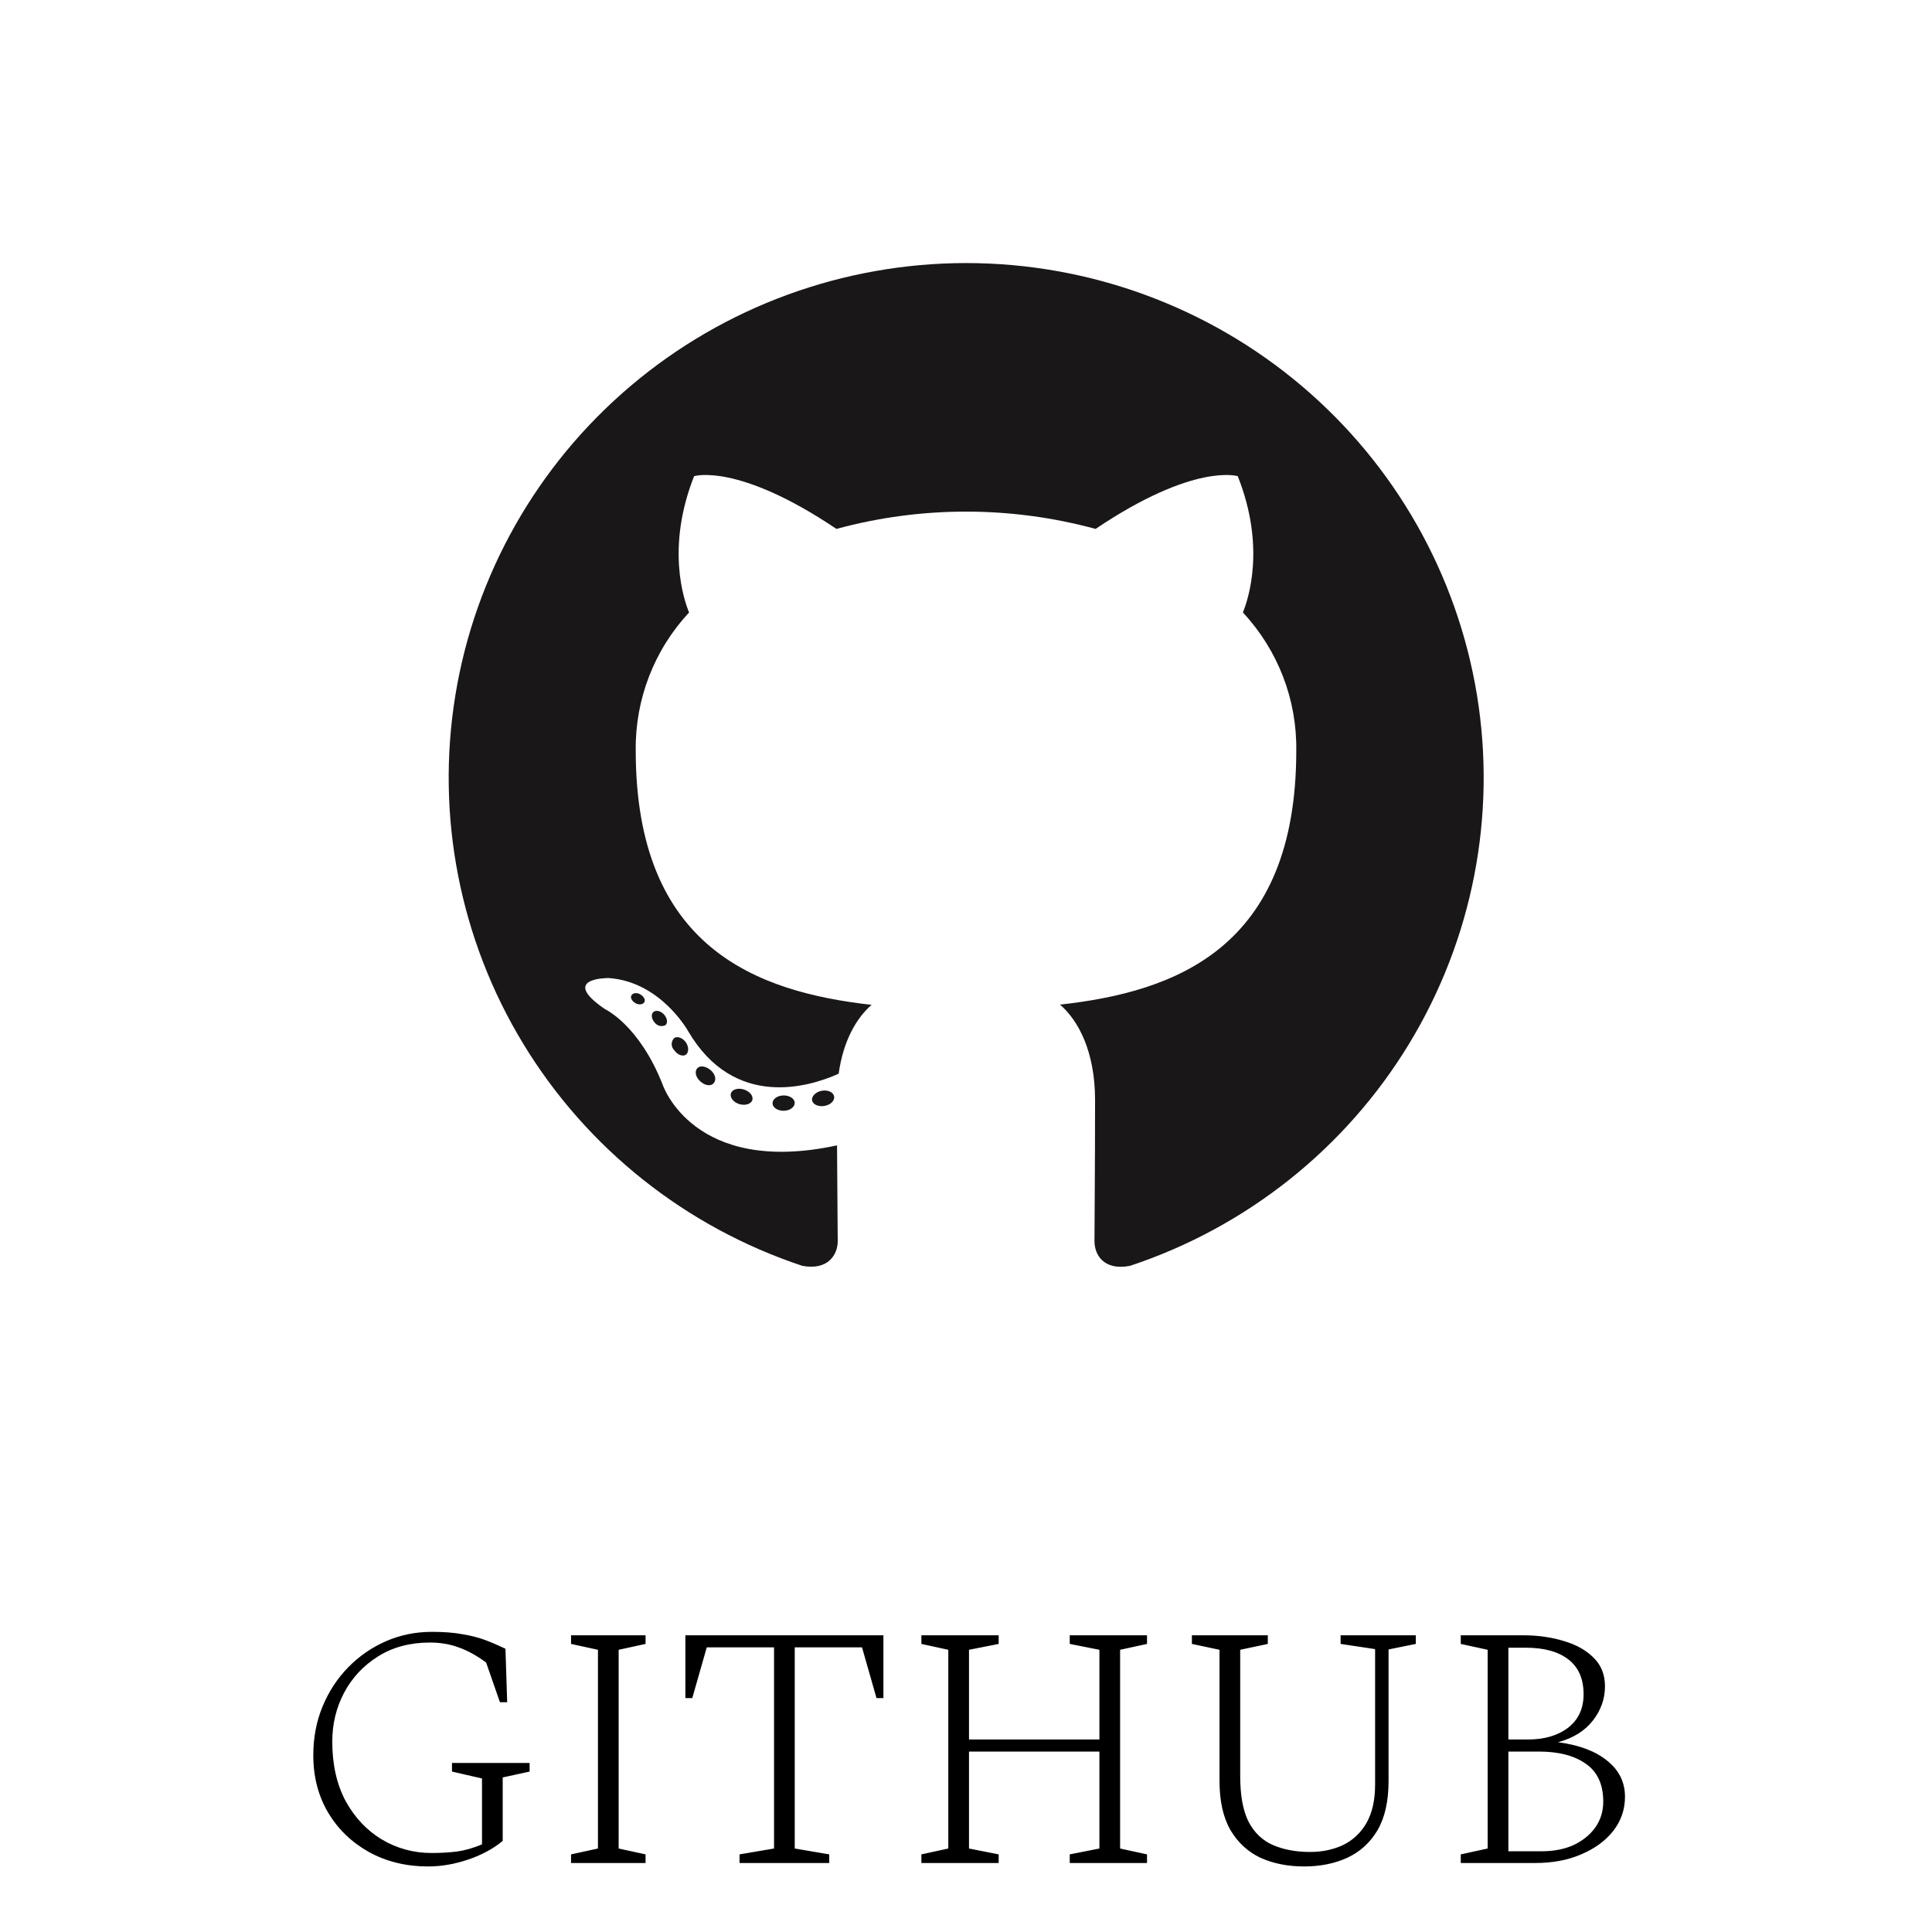
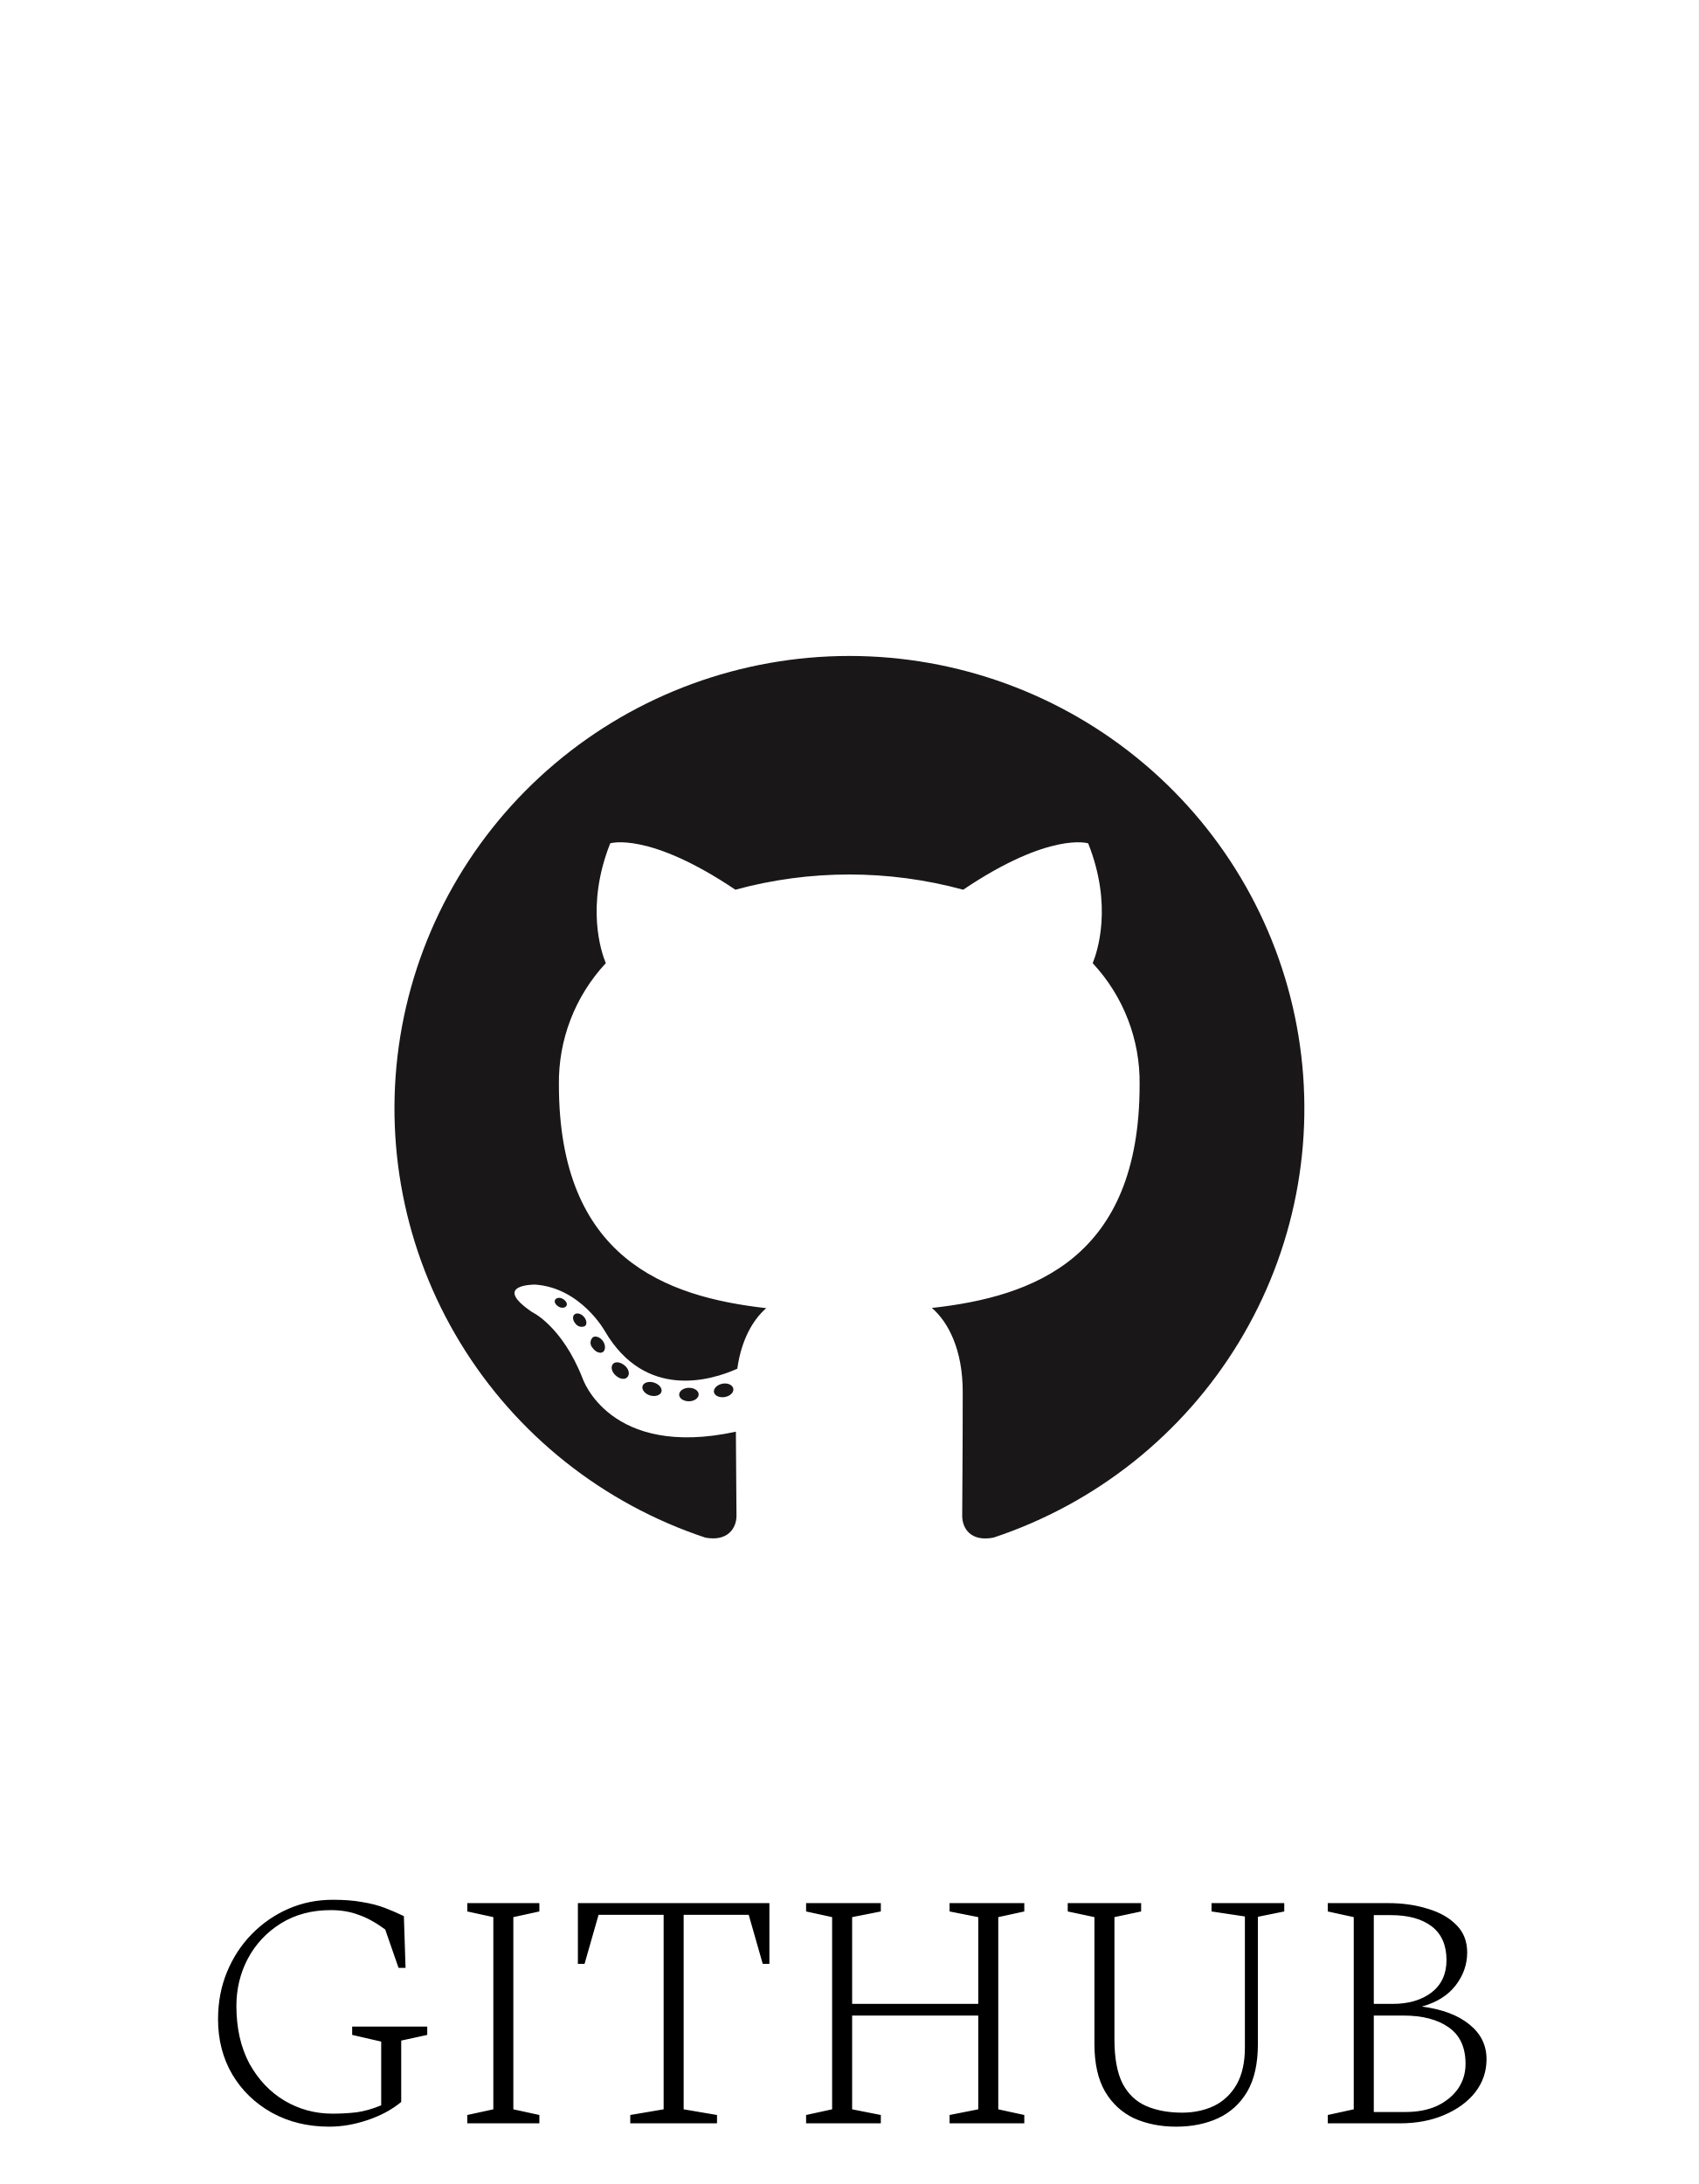
- <svg xmlns="http://www.w3.org/2000/svg" width="56" height="56" viewBox="0 0 56 56" fill="none">
-   <rect width="56" height="56" fill="white" />
+ <svg xmlns="http://www.w3.org/2000/svg" width="56" height="72" viewBox="0 0 56 72" fill="none">
+   <rect width="56" height="72" fill="white" />
  <g clip-path="url(#clip0_911_277)">
-     <path fill-rule="evenodd" clip-rule="evenodd" d="M28 7.625C24.439 7.627 20.995 8.888 18.284 11.183C15.572 13.478 13.77 16.657 13.199 20.152C12.629 23.648 13.327 27.23 15.17 30.26C17.012 33.29 19.878 35.57 23.256 36.691C24.001 36.83 24.282 36.368 24.282 35.975C24.282 35.582 24.267 34.444 24.262 33.199C20.089 34.1 19.207 31.438 19.207 31.438C18.527 29.709 17.543 29.255 17.543 29.255C16.182 28.331 17.645 28.349 17.645 28.349C19.153 28.455 19.945 29.887 19.945 29.887C21.282 32.167 23.455 31.507 24.309 31.122C24.443 30.156 24.833 29.499 25.263 29.126C21.93 28.751 18.427 27.472 18.427 21.757C18.407 20.275 18.96 18.841 19.973 17.753C19.819 17.378 19.304 15.861 20.119 13.802C20.119 13.802 21.378 13.402 24.245 15.331C26.703 14.662 29.297 14.662 31.756 15.331C34.62 13.402 35.877 13.802 35.877 13.802C36.694 15.857 36.18 17.373 36.026 17.753C37.041 18.841 37.596 20.277 37.573 21.762C37.573 27.489 34.063 28.751 30.725 29.119C31.262 29.583 31.741 30.49 31.741 31.883C31.741 33.878 31.724 35.483 31.724 35.975C31.724 36.373 31.994 36.837 32.754 36.691C36.132 35.57 38.999 33.29 40.841 30.259C42.684 27.229 43.382 23.645 42.811 20.15C42.24 16.655 40.437 13.475 37.724 11.181C35.012 8.886 31.567 7.626 28.005 7.625H28Z" fill="#191717" />
-     <path d="M18.68 29.04C18.648 29.114 18.529 29.136 18.432 29.084C18.335 29.033 18.263 28.936 18.298 28.86C18.333 28.783 18.45 28.763 18.546 28.815C18.643 28.867 18.718 28.966 18.68 29.04Z" fill="#191717" />
-     <path d="M19.289 29.714C19.238 29.74 19.179 29.747 19.123 29.735C19.067 29.722 19.016 29.69 18.981 29.645C18.884 29.541 18.864 29.398 18.939 29.334C19.013 29.27 19.148 29.299 19.244 29.403C19.341 29.507 19.364 29.65 19.289 29.714Z" fill="#191717" />
-     <path d="M19.88 30.571C19.788 30.635 19.632 30.571 19.545 30.443C19.521 30.42 19.502 30.392 19.489 30.362C19.476 30.331 19.469 30.298 19.469 30.265C19.469 30.232 19.476 30.199 19.489 30.168C19.502 30.138 19.521 30.11 19.545 30.087C19.637 30.025 19.793 30.087 19.88 30.213C19.967 30.339 19.97 30.507 19.88 30.571V30.571Z" fill="#191717" />
-     <path d="M20.683 31.401C20.601 31.492 20.434 31.468 20.298 31.344C20.161 31.221 20.129 31.053 20.211 30.964C20.293 30.875 20.459 30.9 20.601 31.021C20.742 31.142 20.77 31.312 20.683 31.401V31.401Z" fill="#191717" />
-     <path d="M21.808 31.885C21.77 32.001 21.602 32.053 21.433 32.004C21.264 31.954 21.152 31.816 21.184 31.697C21.217 31.579 21.388 31.524 21.559 31.579C21.731 31.633 21.84 31.764 21.808 31.885Z" fill="#191717" />
-     <path d="M23.035 31.969C23.035 32.09 22.896 32.194 22.717 32.196C22.538 32.199 22.392 32.1 22.392 31.979C22.392 31.858 22.531 31.754 22.709 31.752C22.888 31.749 23.035 31.846 23.035 31.969Z" fill="#191717" />
-     <path d="M24.177 31.779C24.2 31.9 24.076 32.026 23.897 32.056C23.718 32.085 23.561 32.014 23.539 31.895C23.517 31.776 23.646 31.648 23.82 31.616C23.994 31.584 24.155 31.658 24.177 31.779Z" fill="#191717" />
+     <path fill-rule="evenodd" clip-rule="evenodd" d="M28 21.625C24.439 21.627 20.995 22.888 18.284 25.183C15.572 27.478 13.77 30.657 13.199 34.153C12.629 37.648 13.327 41.23 15.17 44.26C17.012 47.29 19.878 49.57 23.256 50.691C24.001 50.83 24.282 50.368 24.282 49.975C24.282 49.582 24.267 48.444 24.262 47.199C20.089 48.1 19.207 45.438 19.207 45.438C18.527 43.709 17.543 43.255 17.543 43.255C16.182 42.331 17.645 42.349 17.645 42.349C19.153 42.455 19.945 43.887 19.945 43.887C21.282 46.167 23.455 45.507 24.309 45.122C24.443 44.156 24.833 43.499 25.263 43.126C21.93 42.751 18.427 41.472 18.427 35.757C18.407 34.275 18.96 32.841 19.973 31.753C19.819 31.378 19.304 29.861 20.119 27.802C20.119 27.802 21.378 27.402 24.245 29.331C26.703 28.662 29.297 28.662 31.756 29.331C34.62 27.402 35.877 27.802 35.877 27.802C36.694 29.857 36.18 31.373 36.026 31.753C37.041 32.842 37.596 34.277 37.573 35.762C37.573 41.489 34.063 42.751 30.725 43.119C31.262 43.583 31.741 44.49 31.741 45.883C31.741 47.878 31.724 49.483 31.724 49.975C31.724 50.373 31.994 50.837 32.754 50.691C36.132 49.57 38.999 47.29 40.841 44.259C42.684 41.229 43.382 37.645 42.811 34.15C42.24 30.655 40.437 27.475 37.724 25.181C35.012 22.886 31.567 21.626 28.005 21.625H28Z" fill="#191717" />
+     <path d="M18.68 43.04C18.648 43.114 18.529 43.136 18.432 43.084C18.335 43.033 18.263 42.936 18.298 42.86C18.333 42.783 18.45 42.763 18.546 42.815C18.643 42.867 18.718 42.966 18.68 43.04Z" fill="#191717" />
+     <path d="M19.289 43.714C19.238 43.74 19.179 43.747 19.123 43.735C19.067 43.722 19.016 43.69 18.981 43.645C18.884 43.541 18.864 43.398 18.939 43.334C19.013 43.27 19.148 43.299 19.244 43.403C19.341 43.507 19.364 43.65 19.289 43.714Z" fill="#191717" />
+     <path d="M19.88 44.571C19.788 44.635 19.632 44.571 19.545 44.443C19.521 44.42 19.502 44.392 19.489 44.362C19.476 44.331 19.469 44.298 19.469 44.265C19.469 44.232 19.476 44.199 19.489 44.168C19.502 44.138 19.521 44.11 19.545 44.087C19.637 44.025 19.793 44.087 19.88 44.213C19.967 44.339 19.97 44.507 19.88 44.571Z" fill="#191717" />
+     <path d="M20.683 45.401C20.601 45.492 20.434 45.468 20.298 45.344C20.161 45.221 20.129 45.053 20.211 44.964C20.293 44.875 20.459 44.9 20.601 45.021C20.742 45.142 20.77 45.312 20.683 45.401Z" fill="#191717" />
+     <path d="M21.808 45.885C21.77 46.001 21.602 46.053 21.433 46.004C21.264 45.954 21.152 45.816 21.184 45.697C21.217 45.579 21.388 45.525 21.559 45.579C21.731 45.633 21.84 45.764 21.808 45.885Z" fill="#191717" />
+     <path d="M23.035 45.969C23.035 46.09 22.896 46.194 22.717 46.196C22.538 46.199 22.392 46.1 22.392 45.979C22.392 45.858 22.531 45.754 22.709 45.752C22.888 45.749 23.035 45.846 23.035 45.969Z" fill="#191717" />
+     <path d="M24.177 45.779C24.2 45.9 24.076 46.026 23.897 46.056C23.718 46.085 23.561 46.014 23.539 45.895C23.517 45.776 23.646 45.648 23.82 45.616C23.994 45.584 24.155 45.658 24.177 45.779Z" fill="#191717" />
  </g>
-   <path d="M12.411 54.1C11.771 54.1 11.197 53.96 10.691 53.68C10.191 53.4 9.798 53.02 9.511 52.54C9.224 52.053 9.081 51.5 9.081 50.88C9.081 50.367 9.171 49.893 9.351 49.46C9.531 49.027 9.778 48.65 10.091 48.33C10.411 48.003 10.777 47.75 11.191 47.57C11.604 47.39 12.047 47.3 12.521 47.3C12.867 47.3 13.164 47.323 13.411 47.37C13.658 47.41 13.877 47.467 14.071 47.54C14.264 47.613 14.457 47.697 14.651 47.79L14.701 49.34H14.491L14.091 48.19C13.811 47.983 13.544 47.837 13.291 47.75C13.044 47.657 12.768 47.61 12.461 47.61C11.887 47.61 11.387 47.743 10.961 48.01C10.534 48.277 10.204 48.63 9.971 49.07C9.744 49.503 9.631 49.973 9.631 50.48C9.631 51.147 9.761 51.723 10.021 52.21C10.287 52.69 10.637 53.06 11.071 53.32C11.511 53.58 11.991 53.71 12.511 53.71C12.758 53.71 12.998 53.697 13.231 53.67C13.471 53.637 13.717 53.567 13.971 53.46V51.55L13.101 51.35V51.1H15.351V51.35L14.571 51.52V53.36C14.297 53.587 13.964 53.767 13.571 53.9C13.178 54.033 12.791 54.1 12.411 54.1ZM16.552 54V53.75L17.332 53.58V47.82L16.552 47.65V47.4H18.712V47.65L17.932 47.82V53.58L18.712 53.75V54H16.552ZM21.436 54V53.75L22.436 53.58V47.75H20.486L20.066 49.22H19.866V47.4H25.606V49.22H25.406L24.986 47.75H23.036V53.58L24.036 53.75V54H21.436ZM26.707 54V53.75L27.487 53.58V47.82L26.707 47.65V47.4H28.947V47.65L28.087 47.82V50.42H31.867V47.82L31.007 47.65V47.4H33.247V47.65L32.467 47.82V53.58L33.247 53.75V54H31.007V53.75L31.867 53.58V50.77H28.087V53.58L28.947 53.75V54H26.707ZM37.798 54.1C37.332 54.1 36.912 54.017 36.538 53.85C36.172 53.677 35.882 53.41 35.668 53.05C35.455 52.683 35.348 52.207 35.348 51.62V47.82L34.548 47.65V47.4H36.748V47.65L35.948 47.82V51.48C35.948 52.04 36.028 52.48 36.188 52.8C36.355 53.12 36.592 53.347 36.898 53.48C37.205 53.613 37.565 53.68 37.978 53.68C38.325 53.68 38.642 53.613 38.928 53.48C39.215 53.34 39.442 53.127 39.608 52.84C39.775 52.547 39.858 52.177 39.858 51.73V47.8L38.858 47.65V47.4H41.038V47.65L40.248 47.81V51.62C40.248 52.207 40.142 52.683 39.928 53.05C39.715 53.41 39.422 53.677 39.048 53.85C38.682 54.017 38.265 54.1 37.798 54.1ZM42.341 54V53.75L43.121 53.58V47.82L42.341 47.65V47.4H44.151C44.585 47.4 44.981 47.457 45.341 47.57C45.701 47.677 45.988 47.84 46.201 48.06C46.415 48.273 46.521 48.547 46.521 48.88C46.521 49.24 46.405 49.57 46.171 49.87C45.938 50.17 45.601 50.38 45.161 50.5C45.775 50.58 46.251 50.76 46.591 51.04C46.931 51.313 47.101 51.66 47.101 52.08C47.101 52.447 46.988 52.777 46.761 53.07C46.535 53.357 46.225 53.583 45.831 53.75C45.445 53.917 45.001 54 44.501 54H42.341ZM44.231 47.76H43.721V50.42H44.291C44.765 50.42 45.151 50.307 45.451 50.08C45.751 49.847 45.901 49.523 45.901 49.11C45.901 48.663 45.755 48.327 45.461 48.1C45.168 47.873 44.758 47.76 44.231 47.76ZM44.611 50.77H43.721V53.66H44.681C45.035 53.66 45.345 53.6 45.611 53.48C45.878 53.353 46.088 53.183 46.241 52.97C46.395 52.75 46.471 52.5 46.471 52.22C46.471 51.72 46.301 51.353 45.961 51.12C45.628 50.887 45.178 50.77 44.611 50.77Z" fill="black" />
+   <path d="M10.852 70.11C10.148 70.11 9.517 69.956 8.96 69.648C8.41 69.34 7.977 68.922 7.662 68.394C7.347 67.859 7.189 67.25 7.189 66.568C7.189 66.003 7.288 65.483 7.486 65.006C7.684 64.529 7.955 64.115 8.3 63.763C8.652 63.404 9.055 63.125 9.51 62.927C9.965 62.729 10.452 62.63 10.973 62.63C11.354 62.63 11.681 62.656 11.952 62.707C12.223 62.751 12.465 62.813 12.678 62.894C12.891 62.975 13.103 63.066 13.316 63.169L13.371 64.874H13.14L12.7 63.609C12.392 63.382 12.099 63.22 11.82 63.125C11.549 63.022 11.244 62.971 10.907 62.971C10.276 62.971 9.726 63.118 9.257 63.411C8.788 63.704 8.425 64.093 8.168 64.577C7.919 65.054 7.794 65.571 7.794 66.128C7.794 66.861 7.937 67.496 8.223 68.031C8.516 68.559 8.901 68.966 9.378 69.252C9.862 69.538 10.39 69.681 10.962 69.681C11.233 69.681 11.497 69.666 11.754 69.637C12.018 69.6 12.289 69.523 12.568 69.406V67.305L11.611 67.085V66.81H14.086V67.085L13.228 67.272V69.296C12.927 69.545 12.561 69.743 12.128 69.89C11.695 70.037 11.27 70.11 10.852 70.11ZM15.407 70V69.725L16.265 69.538V63.202L15.407 63.015V62.74H17.783V63.015L16.925 63.202V69.538L17.783 69.725V70H15.407ZM20.78 70V69.725L21.88 69.538V63.125H19.735L19.273 64.742H19.053V62.74H25.367V64.742H25.147L24.685 63.125H22.54V69.538L23.64 69.725V70H20.78ZM26.577 70V69.725L27.435 69.538V63.202L26.577 63.015V62.74H29.041V63.015L28.095 63.202V66.062H32.253V63.202L31.307 63.015V62.74H33.771V63.015L32.913 63.202V69.538L33.771 69.725V70H31.307V69.725L32.253 69.538V66.447H28.095V69.538L29.041 69.725V70H26.577ZM38.778 70.11C38.265 70.11 37.803 70.018 37.392 69.835C36.989 69.644 36.67 69.351 36.435 68.955C36.201 68.552 36.083 68.027 36.083 67.382V63.202L35.203 63.015V62.74H37.623V63.015L36.743 63.202V67.228C36.743 67.844 36.831 68.328 37.007 68.68C37.191 69.032 37.451 69.281 37.788 69.428C38.126 69.575 38.522 69.648 38.976 69.648C39.358 69.648 39.706 69.575 40.021 69.428C40.337 69.274 40.586 69.039 40.769 68.724C40.953 68.401 41.044 67.994 41.044 67.503V63.18L39.944 63.015V62.74H42.342V63.015L41.473 63.191V67.382C41.473 68.027 41.356 68.552 41.121 68.955C40.887 69.351 40.564 69.644 40.153 69.835C39.75 70.018 39.292 70.11 38.778 70.11ZM43.776 70V69.725L44.633 69.538V63.202L43.776 63.015V62.74H45.767C46.243 62.74 46.679 62.802 47.075 62.927C47.471 63.044 47.787 63.224 48.022 63.466C48.256 63.701 48.373 64.001 48.373 64.368C48.373 64.764 48.245 65.127 47.989 65.457C47.732 65.787 47.361 66.018 46.877 66.15C47.552 66.238 48.077 66.436 48.45 66.744C48.825 67.045 49.011 67.426 49.011 67.888C49.011 68.291 48.887 68.654 48.638 68.977C48.388 69.292 48.047 69.542 47.614 69.725C47.189 69.908 46.702 70 46.151 70H43.776ZM45.855 63.136H45.294V66.062H45.92C46.441 66.062 46.867 65.937 47.197 65.688C47.526 65.431 47.691 65.076 47.691 64.621C47.691 64.13 47.53 63.759 47.208 63.51C46.885 63.261 46.434 63.136 45.855 63.136ZM46.273 66.447H45.294V69.626H46.349C46.738 69.626 47.079 69.56 47.373 69.428C47.666 69.289 47.897 69.102 48.066 68.867C48.234 68.625 48.319 68.35 48.319 68.042C48.319 67.492 48.132 67.089 47.758 66.832C47.391 66.575 46.896 66.447 46.273 66.447Z" fill="black" />
  <defs>
    <clipPath id="clip0_911_277">
-       <rect width="30" height="30" fill="white" transform="translate(13 7)" />
+       <rect width="30" height="30" fill="white" transform="translate(13 21)" />
    </clipPath>
  </defs>
</svg>
